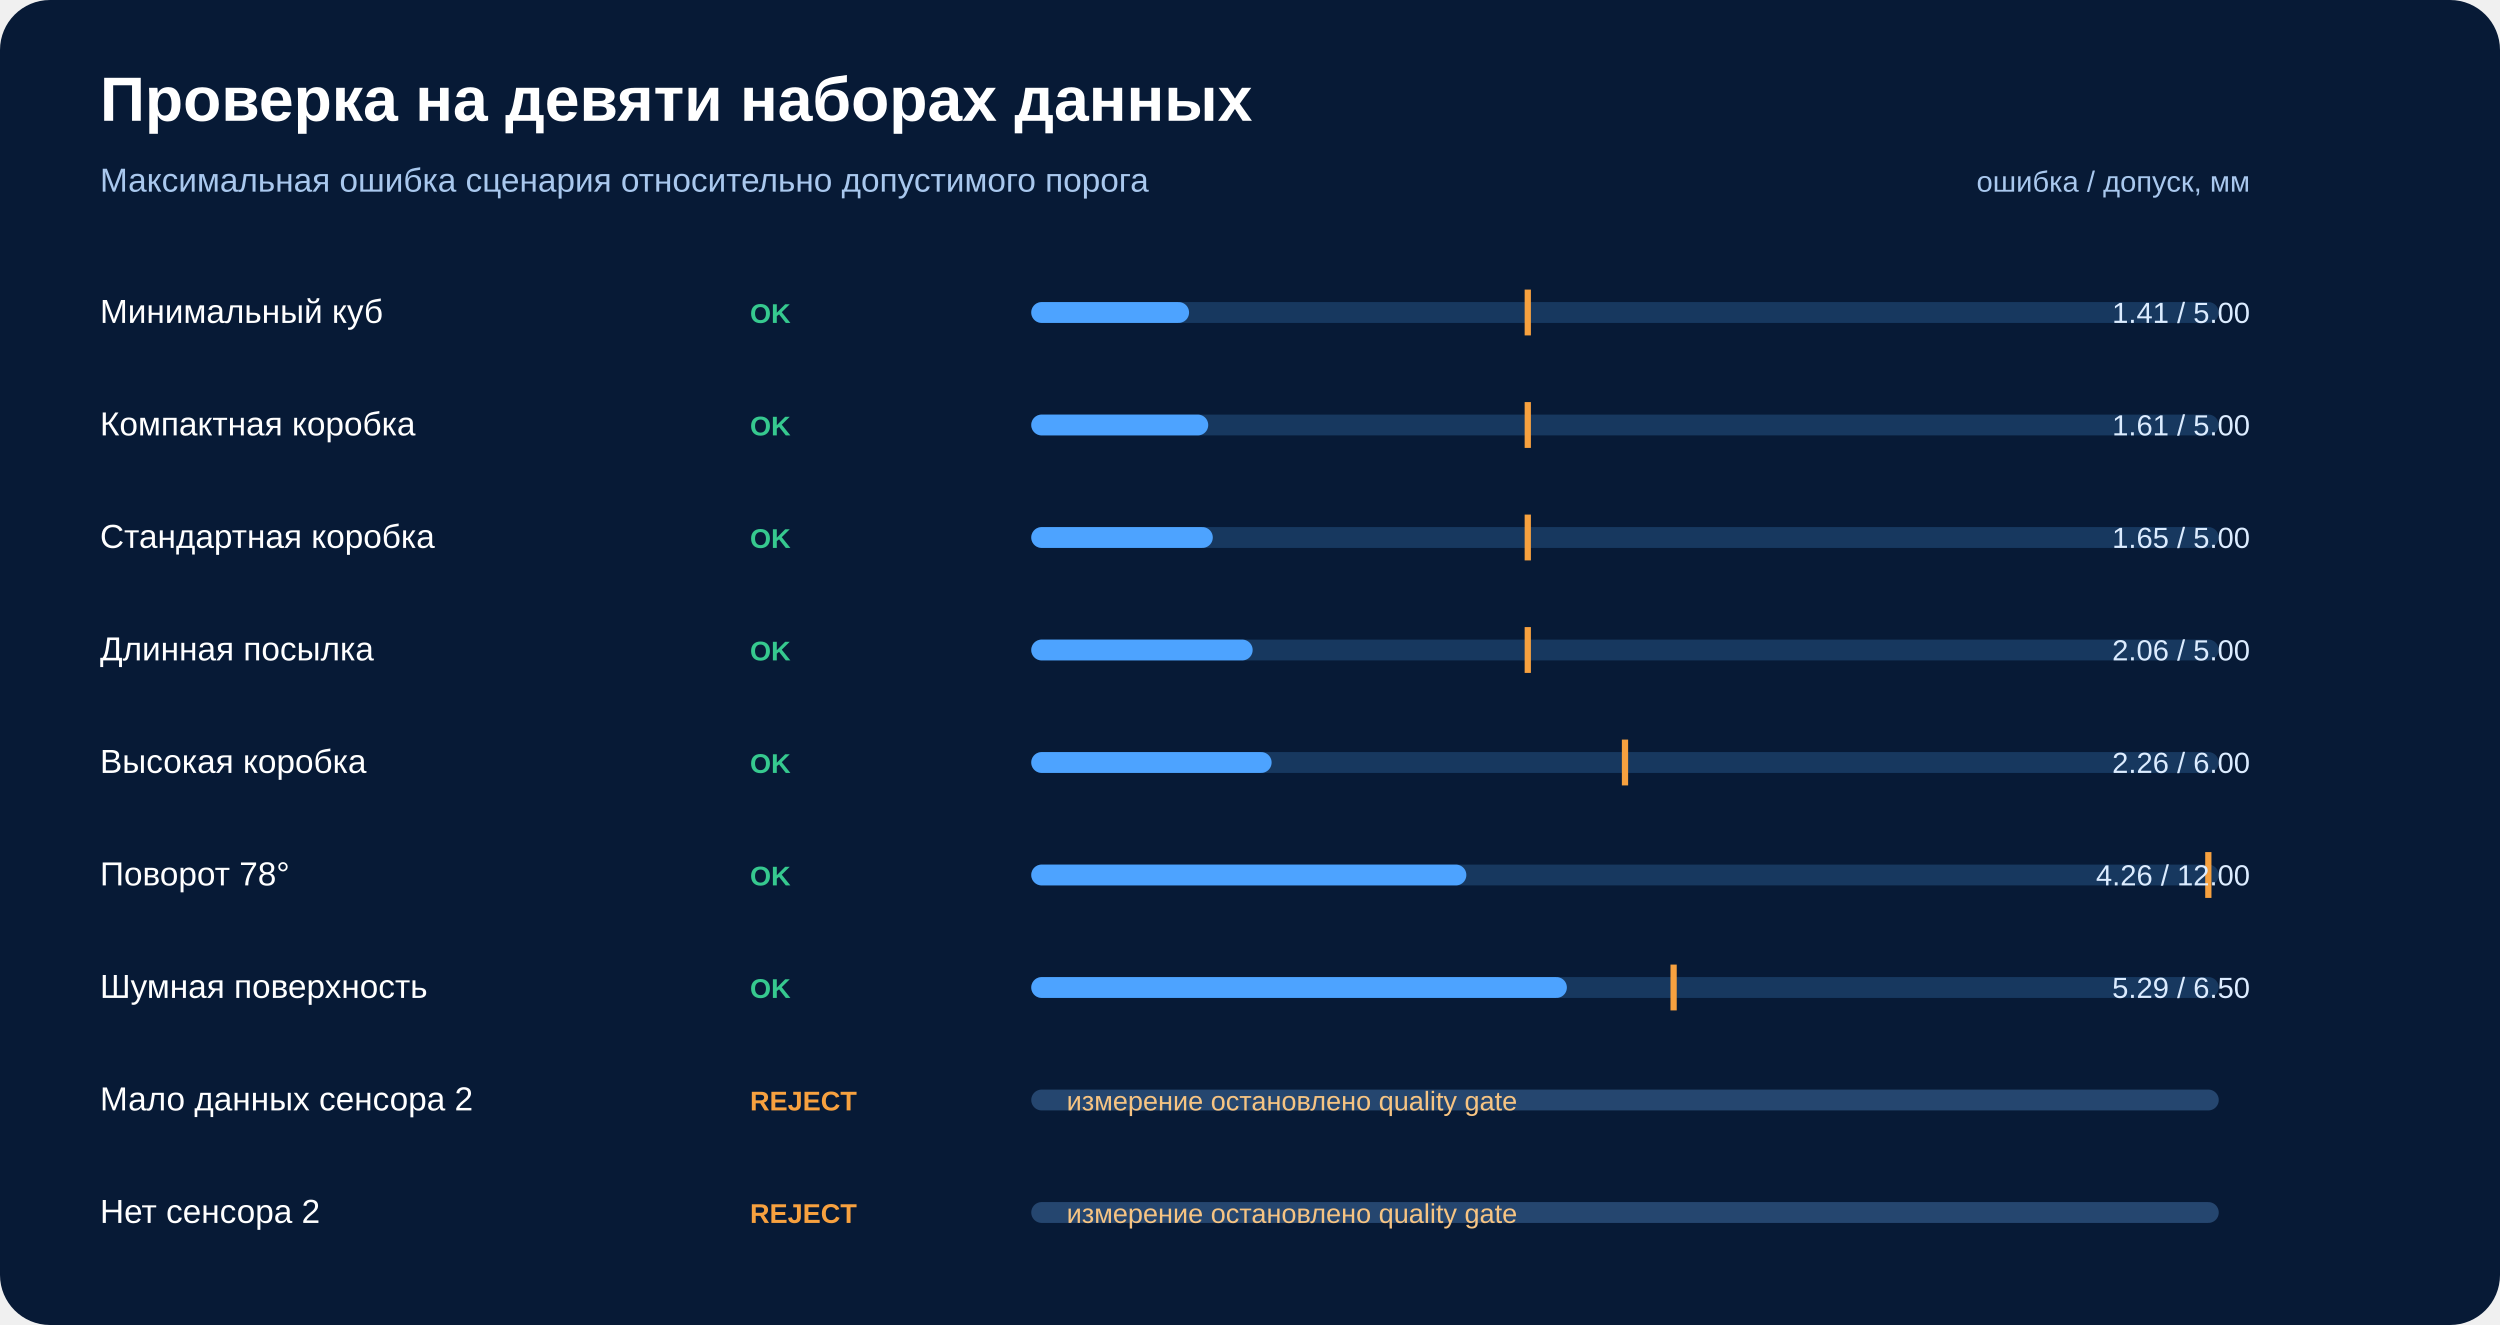
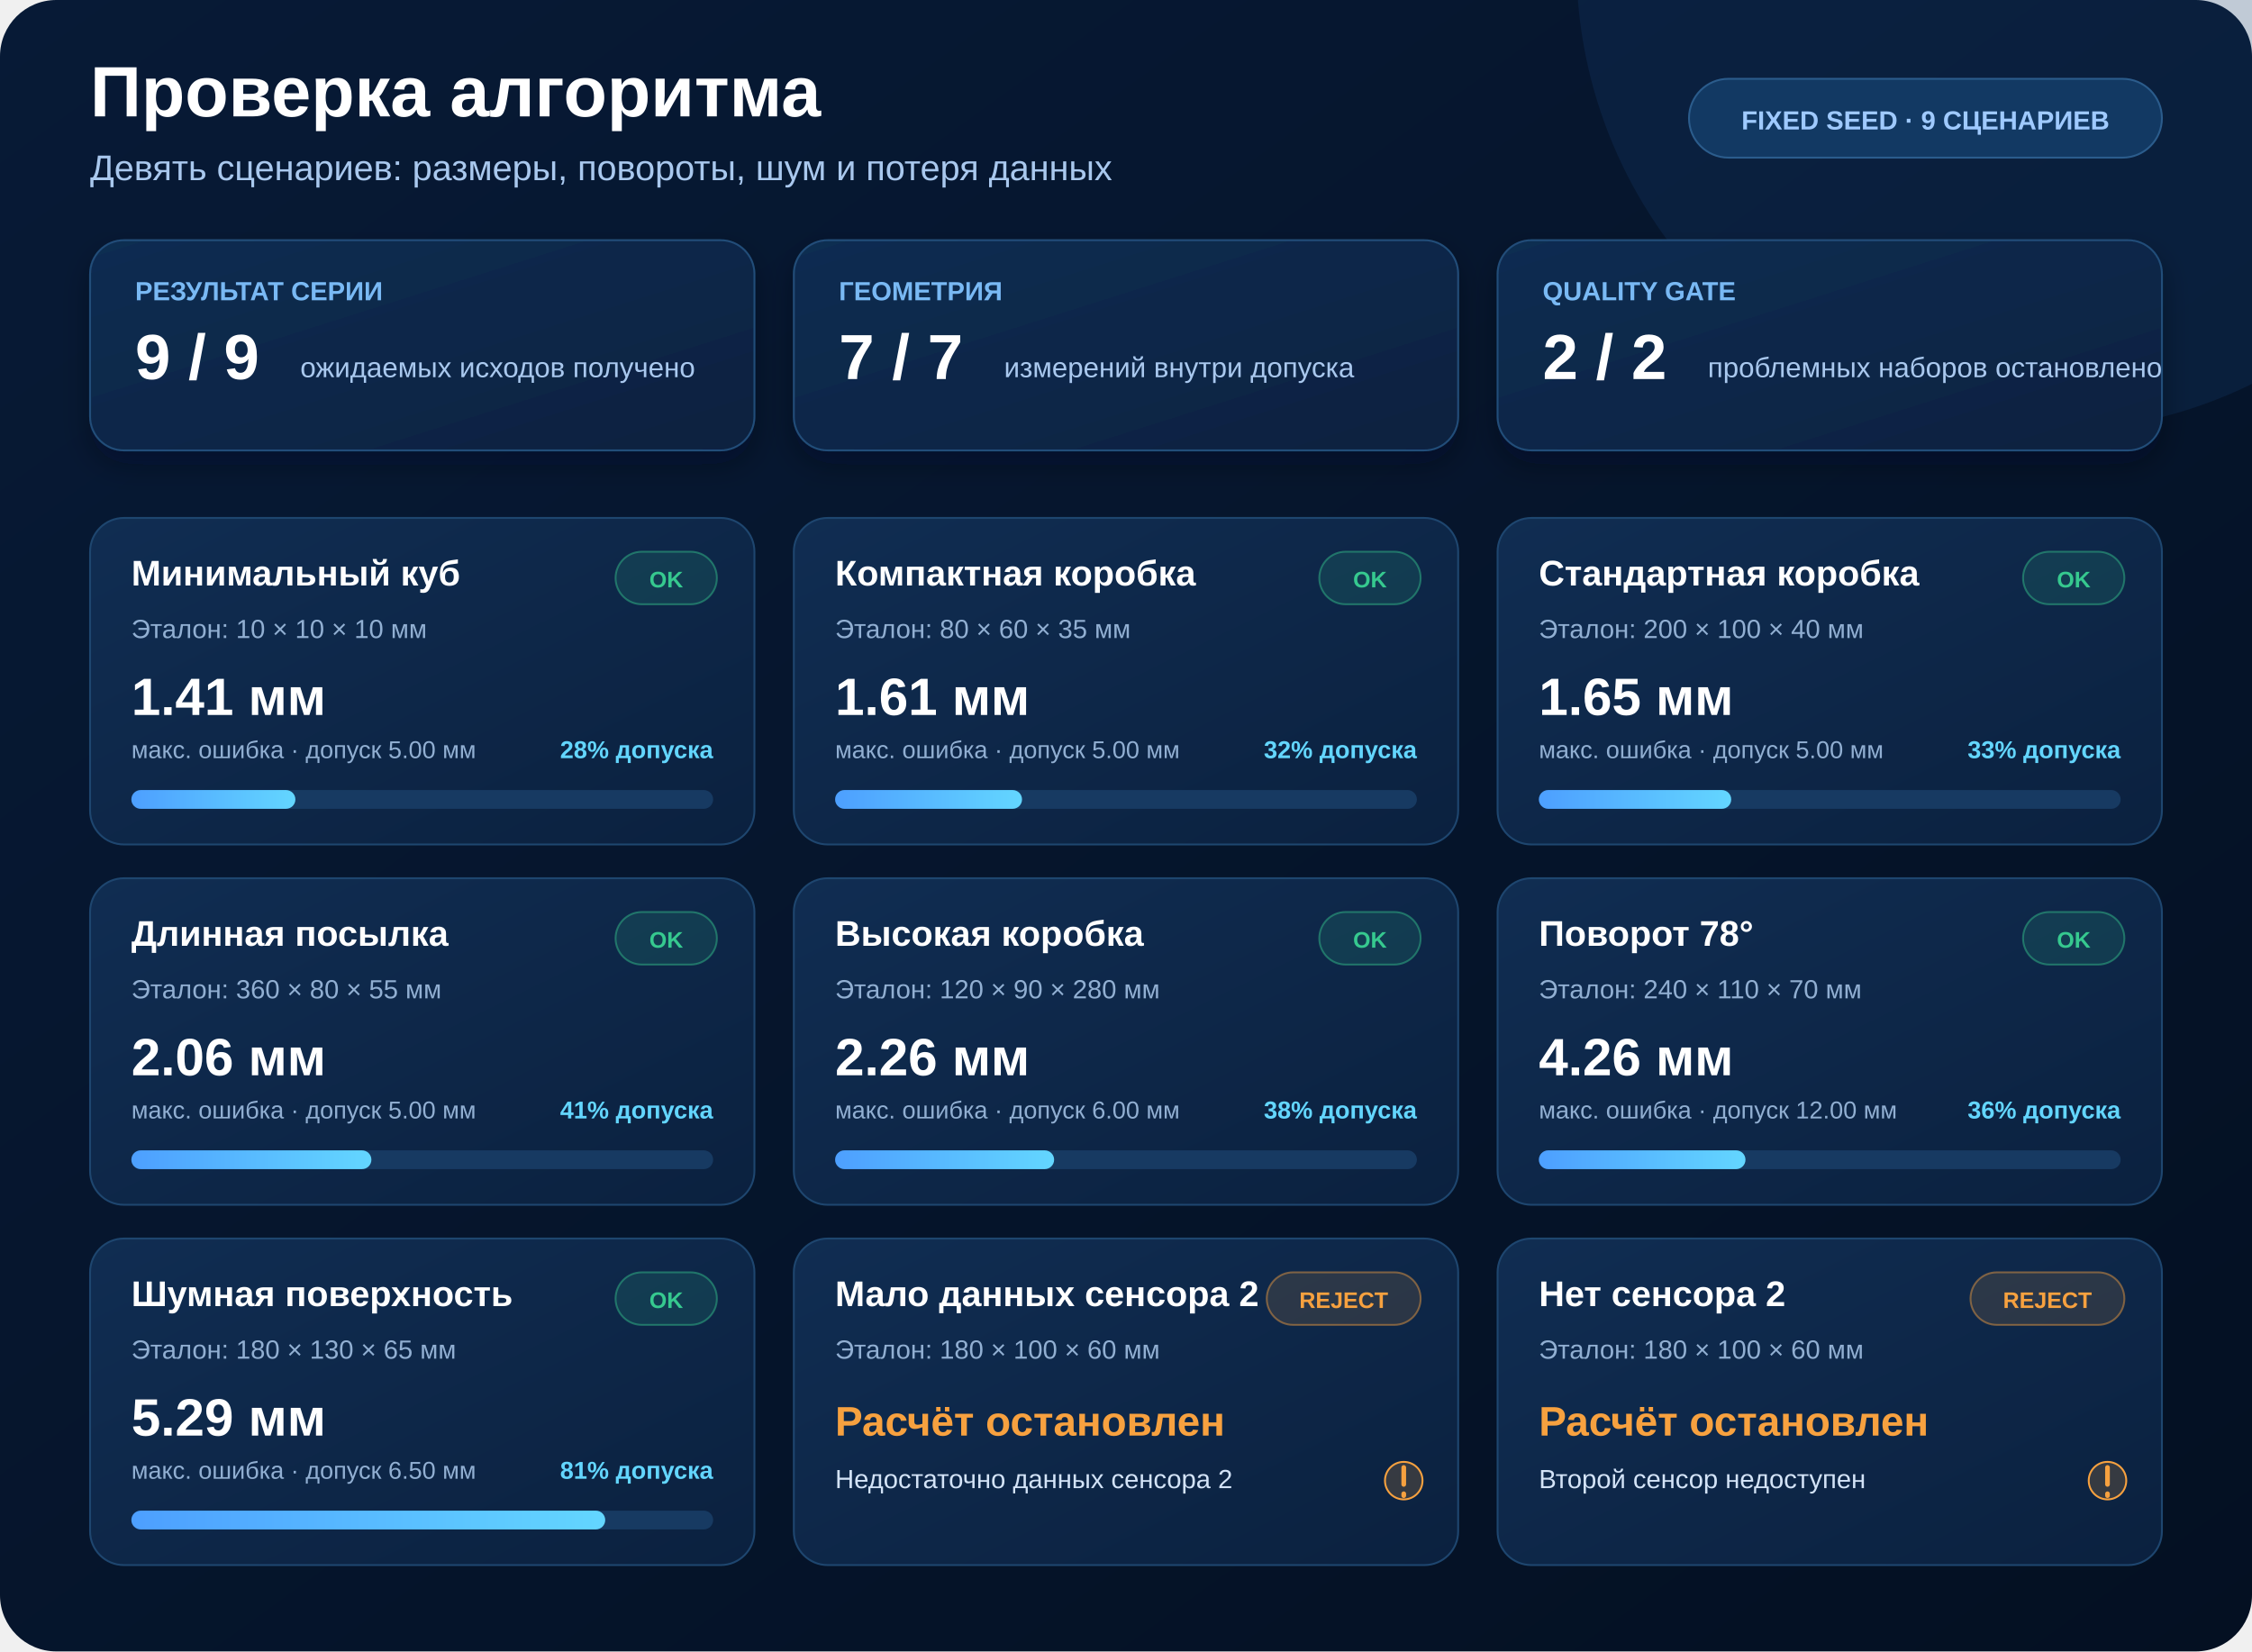
- <svg xmlns="http://www.w3.org/2000/svg" width="1200" height="636" viewBox="0 0 1200 636">
-   <rect width="100%" height="100%" rx="24" fill="#071a36" />
-   <text x="48" y="58" font-family="Arial" font-size="30" font-weight="700" fill="#ffffff">Проверка на девяти наборах данных</text>
-   <text x="48" y="92" font-family="Arial" font-size="16" fill="#a9c8ee">Максимальная ошибка сценария относительно допустимого порога</text>
-   <text x="1080" y="92" text-anchor="end" font-family="Arial" font-size="14" fill="#a9c8ee">ошибка / допуск, мм</text>
-   <text x="48" y="155" font-family="Arial" font-size="16" fill="#ffffff">Минимальный куб</text>
-   <text x="360" y="155" font-family="Arial" font-size="13" font-weight="700" fill="#36c98f">OK</text>
-   <line x1="500" y1="150" x2="1060" y2="150" stroke="#17385f" stroke-width="10" stroke-linecap="round" />
-   <line x1="500" y1="150" x2="565.753" y2="150" stroke="#4da3ff" stroke-width="10" stroke-linecap="round" />
-   <line x1="733.333" y1="139" x2="733.333" y2="161" stroke="#f7a13f" stroke-width="3" />
-   <text x="1080" y="155" text-anchor="end" font-family="Arial" font-size="14" fill="#dcecff">1.41 / 5.00</text>
-   <text x="48" y="209" font-family="Arial" font-size="16" fill="#ffffff">Компактная коробка</text>
-   <text x="360" y="209" font-family="Arial" font-size="13" font-weight="700" fill="#36c98f">OK</text>
-   <line x1="500" y1="204" x2="1060" y2="204" stroke="#17385f" stroke-width="10" stroke-linecap="round" />
-   <line x1="500" y1="204" x2="574.947" y2="204" stroke="#4da3ff" stroke-width="10" stroke-linecap="round" />
-   <line x1="733.333" y1="193" x2="733.333" y2="215" stroke="#f7a13f" stroke-width="3" />
-   <text x="1080" y="209" text-anchor="end" font-family="Arial" font-size="14" fill="#dcecff">1.61 / 5.00</text>
-   <text x="48" y="263" font-family="Arial" font-size="16" fill="#ffffff">Стандартная коробка</text>
-   <text x="360" y="263" font-family="Arial" font-size="13" font-weight="700" fill="#36c98f">OK</text>
-   <line x1="500" y1="258" x2="1060" y2="258" stroke="#17385f" stroke-width="10" stroke-linecap="round" />
-   <line x1="500" y1="258" x2="577.14" y2="258" stroke="#4da3ff" stroke-width="10" stroke-linecap="round" />
-   <line x1="733.333" y1="247" x2="733.333" y2="269" stroke="#f7a13f" stroke-width="3" />
-   <text x="1080" y="263" text-anchor="end" font-family="Arial" font-size="14" fill="#dcecff">1.65 / 5.00</text>
-   <text x="48" y="317" font-family="Arial" font-size="16" fill="#ffffff">Длинная посылка</text>
-   <text x="360" y="317" font-family="Arial" font-size="13" font-weight="700" fill="#36c98f">OK</text>
-   <line x1="500" y1="312" x2="1060" y2="312" stroke="#17385f" stroke-width="10" stroke-linecap="round" />
-   <line x1="500" y1="312" x2="596.273" y2="312" stroke="#4da3ff" stroke-width="10" stroke-linecap="round" />
-   <line x1="733.333" y1="301" x2="733.333" y2="323" stroke="#f7a13f" stroke-width="3" />
-   <text x="1080" y="317" text-anchor="end" font-family="Arial" font-size="14" fill="#dcecff">2.06 / 5.00</text>
-   <text x="48" y="371" font-family="Arial" font-size="16" fill="#ffffff">Высокая коробка</text>
-   <text x="360" y="371" font-family="Arial" font-size="13" font-weight="700" fill="#36c98f">OK</text>
-   <line x1="500" y1="366" x2="1060" y2="366" stroke="#17385f" stroke-width="10" stroke-linecap="round" />
-   <line x1="500" y1="366" x2="605.373" y2="366" stroke="#4da3ff" stroke-width="10" stroke-linecap="round" />
-   <line x1="780.0" y1="355" x2="780.0" y2="377" stroke="#f7a13f" stroke-width="3" />
-   <text x="1080" y="371" text-anchor="end" font-family="Arial" font-size="14" fill="#dcecff">2.26 / 6.00</text>
-   <text x="48" y="425" font-family="Arial" font-size="16" fill="#ffffff">Поворот 78°</text>
-   <text x="360" y="425" font-family="Arial" font-size="13" font-weight="700" fill="#36c98f">OK</text>
-   <line x1="500" y1="420" x2="1060" y2="420" stroke="#17385f" stroke-width="10" stroke-linecap="round" />
-   <line x1="500" y1="420" x2="698.847" y2="420" stroke="#4da3ff" stroke-width="10" stroke-linecap="round" />
-   <line x1="1060.0" y1="409" x2="1060.0" y2="431" stroke="#f7a13f" stroke-width="3" />
-   <text x="1080" y="425" text-anchor="end" font-family="Arial" font-size="14" fill="#dcecff">4.26 / 12.00</text>
-   <text x="48" y="479" font-family="Arial" font-size="16" fill="#ffffff">Шумная поверхность</text>
-   <text x="360" y="479" font-family="Arial" font-size="13" font-weight="700" fill="#36c98f">OK</text>
-   <line x1="500" y1="474" x2="1060" y2="474" stroke="#17385f" stroke-width="10" stroke-linecap="round" />
-   <line x1="500" y1="474" x2="747.1" y2="474" stroke="#4da3ff" stroke-width="10" stroke-linecap="round" />
-   <line x1="803.333" y1="463" x2="803.333" y2="485" stroke="#f7a13f" stroke-width="3" />
-   <text x="1080" y="479" text-anchor="end" font-family="Arial" font-size="14" fill="#dcecff">5.29 / 6.50</text>
-   <text x="48" y="533" font-family="Arial" font-size="16" fill="#ffffff">Мало данных сенсора 2</text>
-   <text x="360" y="533" font-family="Arial" font-size="13" font-weight="700" fill="#f7a13f">REJECT</text>
-   <line x1="500" y1="528" x2="1060" y2="528" stroke="#25466f" stroke-width="10" stroke-linecap="round" />
-   <text x="512" y="533" font-family="Arial" font-size="13" fill="#f7c482">измерение остановлено quality gate</text>
-   <text x="48" y="587" font-family="Arial" font-size="16" fill="#ffffff">Нет сенсора 2</text>
-   <text x="360" y="587" font-family="Arial" font-size="13" font-weight="700" fill="#f7a13f">REJECT</text>
-   <line x1="500" y1="582" x2="1060" y2="582" stroke="#25466f" stroke-width="10" stroke-linecap="round" />
-   <text x="512" y="587" font-family="Arial" font-size="13" fill="#f7c482">измерение остановлено quality gate</text>
+ <svg xmlns="http://www.w3.org/2000/svg" width="1200" height="880" viewBox="0 0 1200 880">
+   <defs>
+     <linearGradient id="background" x1="0" y1="0" x2="1" y2="1">
+       <stop stop-color="#071a36" />
+       <stop offset="1" stop-color="#041022" />
+     </linearGradient>
+     <linearGradient id="card" x1="0" y1="0" x2="1" y2="1">
+       <stop stop-color="#102d52" />
+       <stop offset="1" stop-color="#0b213f" />
+     </linearGradient>
+     <linearGradient id="bar" x1="0" y1="0" x2="1" y2="0">
+       <stop stop-color="#4d9fff" />
+       <stop offset="1" stop-color="#63d6ff" />
+     </linearGradient>
+     <filter id="shadow" x="-10%" y="-10%" width="120%" height="130%">
+       <feDropShadow dx="0" dy="7" stdDeviation="8" flood-color="#000814" flood-opacity=".32" />
+     </filter>
+   </defs>
+   <rect width="1200" height="880" rx="30" fill="url(#background)" />
+   <circle cx="1090" cy="-20" r="250" fill="#17447d" opacity=".22" />
+   <text x="48" y="62" font-family="Arial" font-size="38" font-weight="700" fill="#ffffff">Проверка алгоритма</text>
+   <text x="48" y="96" font-family="Arial" font-size="19" fill="#a9c8ee">Девять сценариев: размеры, повороты, шум и потеря данных</text>
+   <rect x="900" y="42" width="252" height="42" rx="21" fill="#123963" stroke="#2b5c8c" />
+   <text x="1026" y="69" text-anchor="middle" font-family="Arial" font-size="14" font-weight="700" fill="#9fcaff">FIXED SEED · 9 СЦЕНАРИЕВ</text>
+   <rect x="48" y="128" width="354" height="112" rx="18" fill="url(#card)" stroke="#214d79" filter="url(#shadow)" />
+   <text x="72" y="160" font-family="Arial" font-size="14" font-weight="700" fill="#79b9f4">РЕЗУЛЬТАТ СЕРИИ</text>
+   <text x="72" y="202" font-family="Arial" font-size="34" font-weight="700" fill="#ffffff">9 / 9</text>
+   <text x="160" y="201" font-family="Arial" font-size="15" fill="#a9c8ee">ожидаемых исходов получено</text>
+   <rect x="423" y="128" width="354" height="112" rx="18" fill="url(#card)" stroke="#214d79" filter="url(#shadow)" />
+   <text x="447" y="160" font-family="Arial" font-size="14" font-weight="700" fill="#79b9f4">ГЕОМЕТРИЯ</text>
+   <text x="447" y="202" font-family="Arial" font-size="34" font-weight="700" fill="#ffffff">7 / 7</text>
+   <text x="535" y="201" font-family="Arial" font-size="15" fill="#a9c8ee">измерений внутри допуска</text>
+   <rect x="798" y="128" width="354" height="112" rx="18" fill="url(#card)" stroke="#214d79" filter="url(#shadow)" />
+   <text x="822" y="160" font-family="Arial" font-size="14" font-weight="700" fill="#79b9f4">QUALITY GATE</text>
+   <text x="822" y="202" font-family="Arial" font-size="34" font-weight="700" fill="#ffffff">2 / 2</text>
+   <text x="910" y="201" font-family="Arial" font-size="15" fill="#a9c8ee">проблемных наборов остановлено</text>
+   <rect x="48" y="276" width="354" height="174" rx="18" fill="url(#card)" stroke="#1e466f" />
+   <text x="70" y="312" font-family="Arial" font-size="19" font-weight="700" fill="#ffffff">Минимальный куб</text>
+   <rect x="328" y="294" width="54" height="28" rx="14" fill="#36c98f" fill-opacity=".13" stroke="#36c98f" stroke-opacity=".45" />
+   <text x="355.0" y="313" text-anchor="middle" font-family="Arial" font-size="12" font-weight="700" fill="#36c98f">OK</text>
+   <text x="70" y="340" font-family="Arial" font-size="14" fill="#91afd2">Эталон: 10 × 10 × 10 мм</text>
+   <text x="70" y="381" font-family="Arial" font-size="28" font-weight="700" fill="#ffffff">1.41 мм</text>
+   <text x="70" y="404" font-family="Arial" font-size="13" fill="#91afd2">макс. ошибка · допуск 5.00 мм</text>
+   <text x="380" y="404" text-anchor="end" font-family="Arial" font-size="13" font-weight="700" fill="#63d6ff">28% допуска</text>
+   <rect x="70" y="421" width="310" height="10" rx="5" fill="#173a62" />
+   <rect x="70" y="421" width="87.4" height="10" rx="5" fill="url(#bar)" />
+   <rect x="423" y="276" width="354" height="174" rx="18" fill="url(#card)" stroke="#1e466f" />
+   <text x="445" y="312" font-family="Arial" font-size="19" font-weight="700" fill="#ffffff">Компактная коробка</text>
+   <rect x="703" y="294" width="54" height="28" rx="14" fill="#36c98f" fill-opacity=".13" stroke="#36c98f" stroke-opacity=".45" />
+   <text x="730.0" y="313" text-anchor="middle" font-family="Arial" font-size="12" font-weight="700" fill="#36c98f">OK</text>
+   <text x="445" y="340" font-family="Arial" font-size="14" fill="#91afd2">Эталон: 80 × 60 × 35 мм</text>
+   <text x="445" y="381" font-family="Arial" font-size="28" font-weight="700" fill="#ffffff">1.61 мм</text>
+   <text x="445" y="404" font-family="Arial" font-size="13" fill="#91afd2">макс. ошибка · допуск 5.00 мм</text>
+   <text x="755" y="404" text-anchor="end" font-family="Arial" font-size="13" font-weight="700" fill="#63d6ff">32% допуска</text>
+   <rect x="445" y="421" width="310" height="10" rx="5" fill="#173a62" />
+   <rect x="445" y="421" width="99.6" height="10" rx="5" fill="url(#bar)" />
+   <rect x="798" y="276" width="354" height="174" rx="18" fill="url(#card)" stroke="#1e466f" />
+   <text x="820" y="312" font-family="Arial" font-size="19" font-weight="700" fill="#ffffff">Стандартная коробка</text>
+   <rect x="1078" y="294" width="54" height="28" rx="14" fill="#36c98f" fill-opacity=".13" stroke="#36c98f" stroke-opacity=".45" />
+   <text x="1105.0" y="313" text-anchor="middle" font-family="Arial" font-size="12" font-weight="700" fill="#36c98f">OK</text>
+   <text x="820" y="340" font-family="Arial" font-size="14" fill="#91afd2">Эталон: 200 × 100 × 40 мм</text>
+   <text x="820" y="381" font-family="Arial" font-size="28" font-weight="700" fill="#ffffff">1.65 мм</text>
+   <text x="820" y="404" font-family="Arial" font-size="13" fill="#91afd2">макс. ошибка · допуск 5.00 мм</text>
+   <text x="1130" y="404" text-anchor="end" font-family="Arial" font-size="13" font-weight="700" fill="#63d6ff">33% допуска</text>
+   <rect x="820" y="421" width="310" height="10" rx="5" fill="#173a62" />
+   <rect x="820" y="421" width="102.5" height="10" rx="5" fill="url(#bar)" />
+   <rect x="48" y="468" width="354" height="174" rx="18" fill="url(#card)" stroke="#1e466f" />
+   <text x="70" y="504" font-family="Arial" font-size="19" font-weight="700" fill="#ffffff">Длинная посылка</text>
+   <rect x="328" y="486" width="54" height="28" rx="14" fill="#36c98f" fill-opacity=".13" stroke="#36c98f" stroke-opacity=".45" />
+   <text x="355.0" y="505" text-anchor="middle" font-family="Arial" font-size="12" font-weight="700" fill="#36c98f">OK</text>
+   <text x="70" y="532" font-family="Arial" font-size="14" fill="#91afd2">Эталон: 360 × 80 × 55 мм</text>
+   <text x="70" y="573" font-family="Arial" font-size="28" font-weight="700" fill="#ffffff">2.06 мм</text>
+   <text x="70" y="596" font-family="Arial" font-size="13" fill="#91afd2">макс. ошибка · допуск 5.00 мм</text>
+   <text x="380" y="596" text-anchor="end" font-family="Arial" font-size="13" font-weight="700" fill="#63d6ff">41% допуска</text>
+   <rect x="70" y="613" width="310" height="10" rx="5" fill="#173a62" />
+   <rect x="70" y="613" width="127.9" height="10" rx="5" fill="url(#bar)" />
+   <rect x="423" y="468" width="354" height="174" rx="18" fill="url(#card)" stroke="#1e466f" />
+   <text x="445" y="504" font-family="Arial" font-size="19" font-weight="700" fill="#ffffff">Высокая коробка</text>
+   <rect x="703" y="486" width="54" height="28" rx="14" fill="#36c98f" fill-opacity=".13" stroke="#36c98f" stroke-opacity=".45" />
+   <text x="730.0" y="505" text-anchor="middle" font-family="Arial" font-size="12" font-weight="700" fill="#36c98f">OK</text>
+   <text x="445" y="532" font-family="Arial" font-size="14" fill="#91afd2">Эталон: 120 × 90 × 280 мм</text>
+   <text x="445" y="573" font-family="Arial" font-size="28" font-weight="700" fill="#ffffff">2.26 мм</text>
+   <text x="445" y="596" font-family="Arial" font-size="13" fill="#91afd2">макс. ошибка · допуск 6.00 мм</text>
+   <text x="755" y="596" text-anchor="end" font-family="Arial" font-size="13" font-weight="700" fill="#63d6ff">38% допуска</text>
+   <rect x="445" y="613" width="310" height="10" rx="5" fill="#173a62" />
+   <rect x="445" y="613" width="116.7" height="10" rx="5" fill="url(#bar)" />
+   <rect x="798" y="468" width="354" height="174" rx="18" fill="url(#card)" stroke="#1e466f" />
+   <text x="820" y="504" font-family="Arial" font-size="19" font-weight="700" fill="#ffffff">Поворот 78°</text>
+   <rect x="1078" y="486" width="54" height="28" rx="14" fill="#36c98f" fill-opacity=".13" stroke="#36c98f" stroke-opacity=".45" />
+   <text x="1105.0" y="505" text-anchor="middle" font-family="Arial" font-size="12" font-weight="700" fill="#36c98f">OK</text>
+   <text x="820" y="532" font-family="Arial" font-size="14" fill="#91afd2">Эталон: 240 × 110 × 70 мм</text>
+   <text x="820" y="573" font-family="Arial" font-size="28" font-weight="700" fill="#ffffff">4.26 мм</text>
+   <text x="820" y="596" font-family="Arial" font-size="13" fill="#91afd2">макс. ошибка · допуск 12.00 мм</text>
+   <text x="1130" y="596" text-anchor="end" font-family="Arial" font-size="13" font-weight="700" fill="#63d6ff">36% допуска</text>
+   <rect x="820" y="613" width="310" height="10" rx="5" fill="#173a62" />
+   <rect x="820" y="613" width="110.1" height="10" rx="5" fill="url(#bar)" />
+   <rect x="48" y="660" width="354" height="174" rx="18" fill="url(#card)" stroke="#1e466f" />
+   <text x="70" y="696" font-family="Arial" font-size="19" font-weight="700" fill="#ffffff">Шумная поверхность</text>
+   <rect x="328" y="678" width="54" height="28" rx="14" fill="#36c98f" fill-opacity=".13" stroke="#36c98f" stroke-opacity=".45" />
+   <text x="355.0" y="697" text-anchor="middle" font-family="Arial" font-size="12" font-weight="700" fill="#36c98f">OK</text>
+   <text x="70" y="724" font-family="Arial" font-size="14" fill="#91afd2">Эталон: 180 × 130 × 65 мм</text>
+   <text x="70" y="765" font-family="Arial" font-size="28" font-weight="700" fill="#ffffff">5.29 мм</text>
+   <text x="70" y="788" font-family="Arial" font-size="13" fill="#91afd2">макс. ошибка · допуск 6.50 мм</text>
+   <text x="380" y="788" text-anchor="end" font-family="Arial" font-size="13" font-weight="700" fill="#63d6ff">81% допуска</text>
+   <rect x="70" y="805" width="310" height="10" rx="5" fill="#173a62" />
+   <rect x="70" y="805" width="252.5" height="10" rx="5" fill="url(#bar)" />
+   <rect x="423" y="660" width="354" height="174" rx="18" fill="url(#card)" stroke="#1e466f" />
+   <text x="445" y="696" font-family="Arial" font-size="19" font-weight="700" fill="#ffffff">Мало данных сенсора 2</text>
+   <rect x="675" y="678" width="82" height="28" rx="14" fill="#f7a13f" fill-opacity=".13" stroke="#f7a13f" stroke-opacity=".45" />
+   <text x="716.0" y="697" text-anchor="middle" font-family="Arial" font-size="12" font-weight="700" fill="#f7a13f">REJECT</text>
+   <text x="445" y="724" font-family="Arial" font-size="14" fill="#91afd2">Эталон: 180 × 100 × 60 мм</text>
+   <text x="445" y="765" font-family="Arial" font-size="22" font-weight="700" fill="#f7a13f">Расчёт остановлен</text>
+   <text x="445" y="793" font-family="Arial" font-size="14" fill="#d3e3f7">Недостаточно данных сенсора 2</text>
+   <circle cx="748" cy="789" r="10" fill="#f7a13f" fill-opacity=".18" stroke="#f7a13f" />
+   <path d="M 748 782 V 791 M 748 796 v 1" stroke="#f7a13f" stroke-width="2.5" stroke-linecap="round" />
+   <rect x="798" y="660" width="354" height="174" rx="18" fill="url(#card)" stroke="#1e466f" />
+   <text x="820" y="696" font-family="Arial" font-size="19" font-weight="700" fill="#ffffff">Нет сенсора 2</text>
+   <rect x="1050" y="678" width="82" height="28" rx="14" fill="#f7a13f" fill-opacity=".13" stroke="#f7a13f" stroke-opacity=".45" />
+   <text x="1091.0" y="697" text-anchor="middle" font-family="Arial" font-size="12" font-weight="700" fill="#f7a13f">REJECT</text>
+   <text x="820" y="724" font-family="Arial" font-size="14" fill="#91afd2">Эталон: 180 × 100 × 60 мм</text>
+   <text x="820" y="765" font-family="Arial" font-size="22" font-weight="700" fill="#f7a13f">Расчёт остановлен</text>
+   <text x="820" y="793" font-family="Arial" font-size="14" fill="#d3e3f7">Второй сенсор недоступен</text>
+   <circle cx="1123" cy="789" r="10" fill="#f7a13f" fill-opacity=".18" stroke="#f7a13f" />
+   <path d="M 1123 782 V 791 M 1123 796 v 1" stroke="#f7a13f" stroke-width="2.5" stroke-linecap="round" />
</svg>
